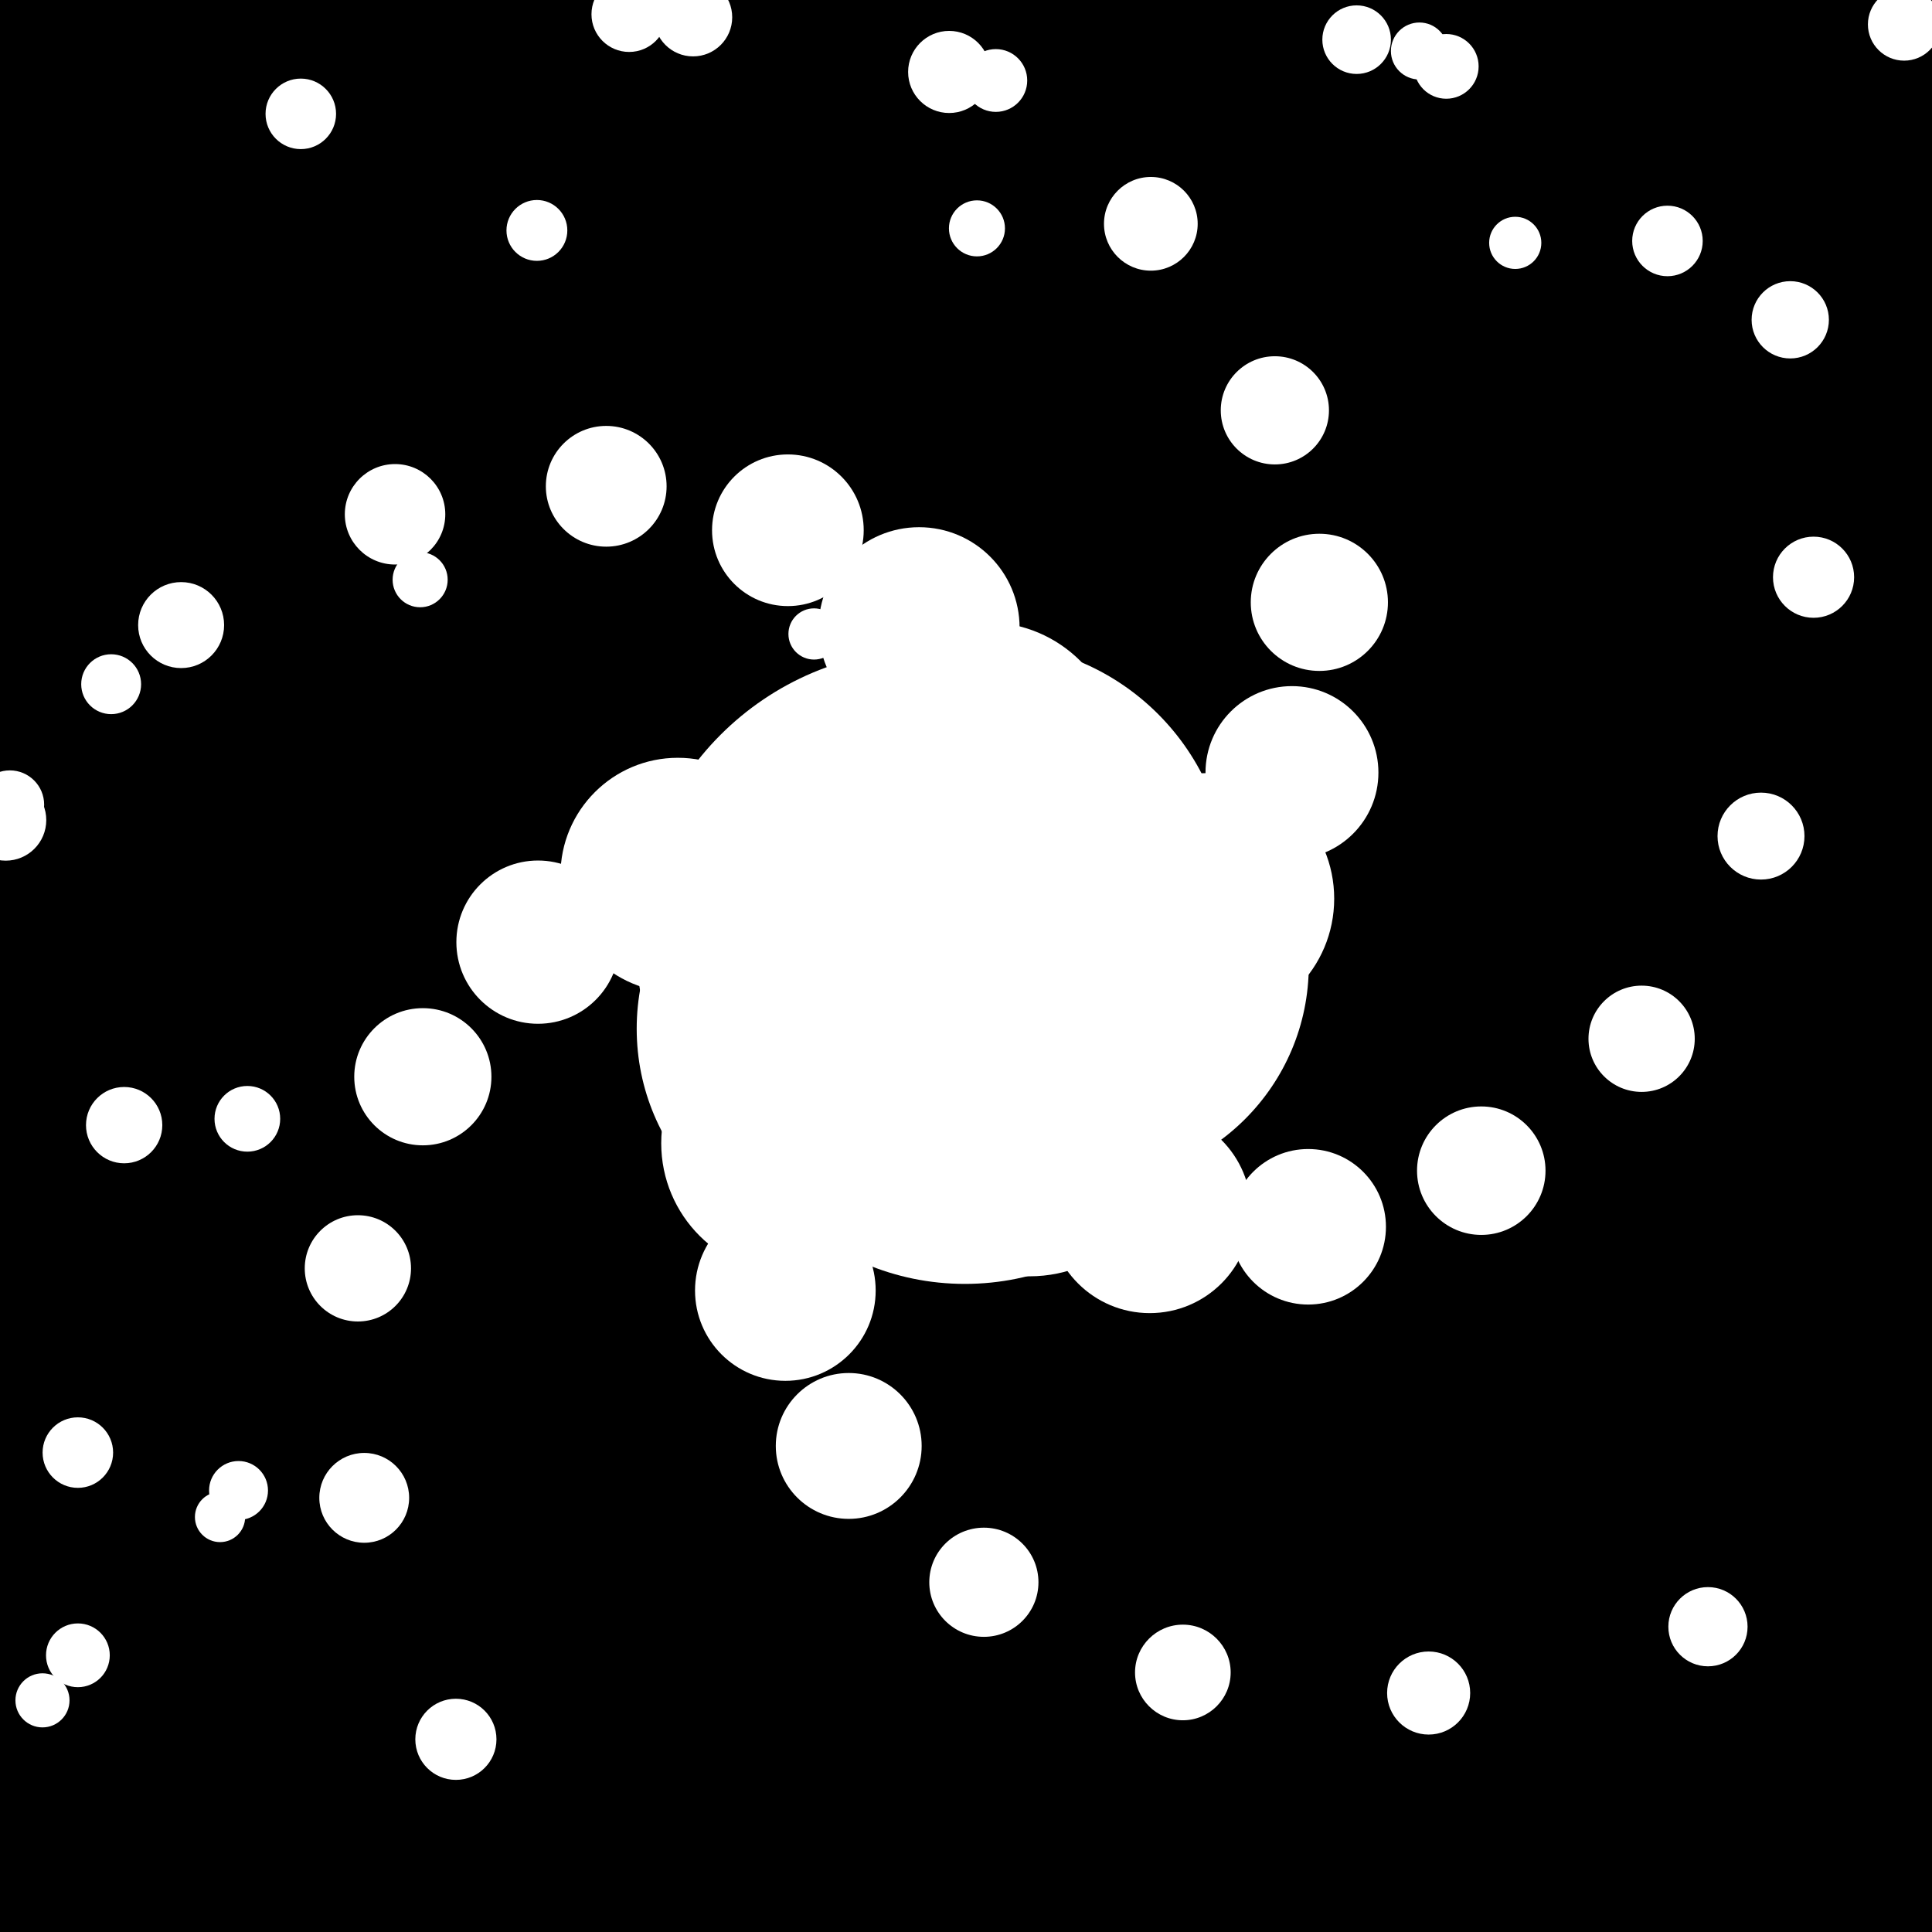
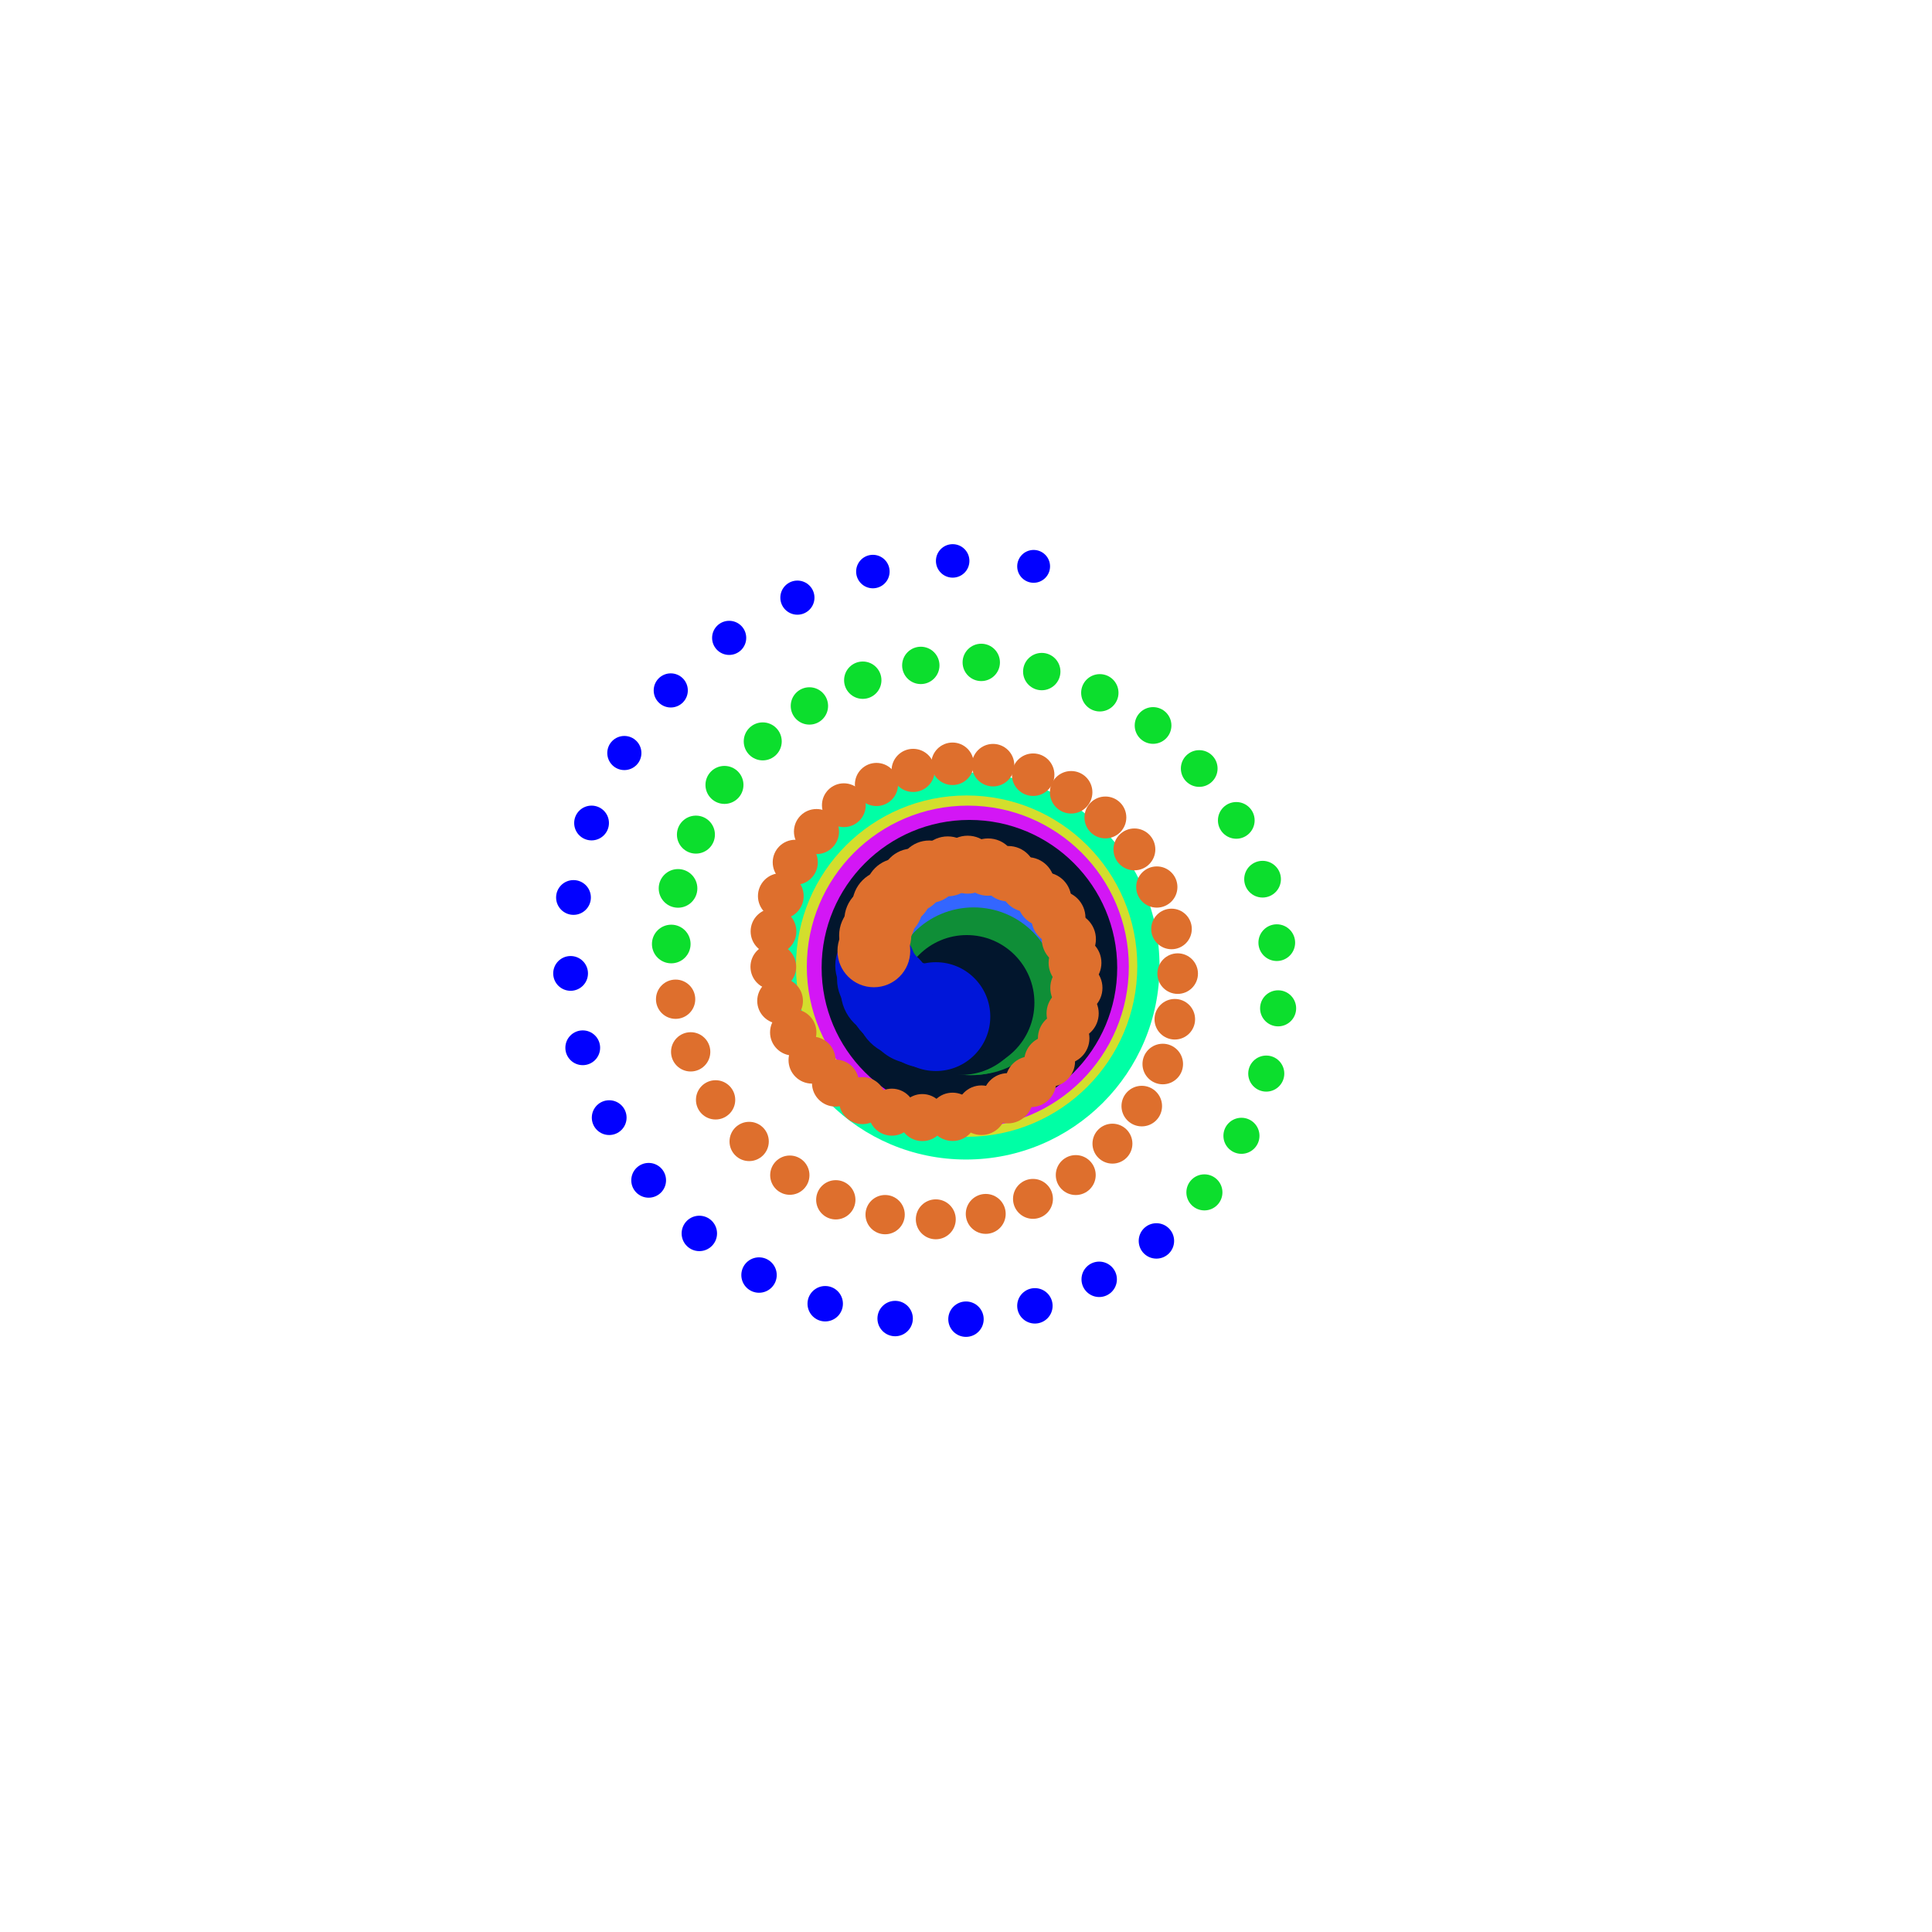
- <svg xmlns="http://www.w3.org/2000/svg" width="400" height="400" viewBox="0 0 400 400" version="1.1">
-   <rect x="0" y="0" width="400" height="400" style="fill:black;" />
-   <circle cx="191.609" cy="194.56" r="60" fill="rgb(255,255,255)" />
-   <circle cx="199.771" cy="212.819" r="53.0" fill="rgb(255,255,255)" />
-   <circle cx="204.398" cy="183.178" r="50.0" fill="rgb(255,255,255)" />
-   <circle cx="177.721" cy="212.982" r="45.9" fill="rgb(255,255,255)" />
-   <circle cx="225.969" cy="199.864" r="45.0" fill="rgb(255,255,255)" />
-   <circle cx="168.824" cy="181.575" r="30.3" fill="rgb(255,255,255)" />
-   <circle cx="213.157" cy="235.747" r="28.5" fill="rgb(255,255,255)" />
-   <circle cx="204.326" cy="156.236" r="27.4" fill="rgb(255,255,255)" />
-   <circle cx="163.999" cy="236.696" r="27.1" fill="rgb(255,255,255)" />
-   <circle cx="250.231" cy="186.059" r="26.0" fill="rgb(255,255,255)" />
-   <circle cx="140.339" cy="181.193" r="24.3" fill="rgb(255,255,255)" />
-   <circle cx="238.041" cy="250.866" r="21.0" fill="rgb(255,255,255)" />
-   <circle cx="190.293" cy="129.952" r="20.8" fill="rgb(255,255,255)" />
-   <circle cx="162.599" cy="267.186" r="18.7" fill="rgb(255,255,255)" />
-   <circle cx="267.486" cy="159.954" r="17.9" fill="rgb(255,255,255)" />
-   <circle cx="111.386" cy="195.062" r="16.9" fill="rgb(255,255,255)" />
-   <circle cx="270.845" cy="253.993" r="16.1" fill="rgb(255,255,255)" />
-   <circle cx="163.122" cy="109.785" r="15.7" fill="rgb(255,255,255)" />
-   <circle cx="175.72" cy="299.367" r="15.1" fill="rgb(255,255,255)" />
-   <circle cx="273.158" cy="124.708" r="14.2" fill="rgb(255,255,255)" />
-   <circle cx="87.544" cy="222.929" r="14.2" fill="rgb(255,255,255)" />
-   <circle cx="306.682" cy="242.376" r="13.3" fill="rgb(255,255,255)" />
-   <circle cx="125.512" cy="100.681" r="12.5" fill="rgb(255,255,255)" />
-   <circle cx="203.7" cy="327.588" r="11.3" fill="rgb(255,255,255)" />
-   <circle cx="263.947" cy="84.956" r="11.2" fill="rgb(255,255,255)" />
-   <circle cx="74.096" cy="262.599" r="11.0" fill="rgb(255,255,255)" />
-   <circle cx="339.879" cy="215.066" r="11.0" fill="rgb(255,255,255)" />
-   <circle cx="81.792" cy="106.48" r="10.4" fill="rgb(255,255,255)" />
-   <circle cx="244.897" cy="346.265" r="9.9" fill="rgb(255,255,255)" />
-   <circle cx="238.268" cy="46.338" r="9.7" fill="rgb(255,255,255)" />
-   <circle cx="75.41" cy="310.113" r="9.3" fill="rgb(255,255,255)" />
-   <circle cx="364.596" cy="173.104" r="9.0" fill="rgb(255,255,255)" />
-   <circle cx="37.5" cy="129.418" r="8.9" fill="rgb(255,255,255)" />
-   <circle cx="295.787" cy="350.523" r="8.6" fill="rgb(255,255,255)" />
-   <circle cx="196.516" cy="14.897" r="8.5" fill="rgb(255,255,255)" />
-   <circle cx="94.387" cy="360.106" r="8.4" fill="rgb(255,255,255)" />
-   <circle cx="375.479" cy="119.508" r="8.4" fill="rgb(255,255,255)" />
-   <circle cx="1.18" cy="169.791" r="8.4" fill="rgb(255,255,255)" />
-   <circle cx="353.615" cy="336.793" r="8.2" fill="rgb(255,255,255)" />
-   <circle cx="143.496" cy="3.575" r="8.1" fill="rgb(255,255,255)" />
-   <circle cx="134.412" cy="413.475" r="8.1" fill="rgb(255,255,255)" />
-   <circle cx="370.653" cy="66.214" r="8.0" fill="rgb(255,255,255)" />
-   <circle cx="25.705" cy="232.948" r="7.9" fill="rgb(255,255,255)" />
-   <circle cx="458.828" cy="310.434" r="7.9" fill="rgb(255,255,255)" />
-   <circle cx="130.259" cy="2.956" r="7.8" fill="rgb(255,255,255)" />
-   <circle cx="241.087" cy="449.406" r="7.7" fill="rgb(255,255,255)" />
-   <circle cx="394.231" cy="5.056" r="7.5" fill="rgb(255,255,255)" />
-   <circle cx="16.119" cy="300.744" r="7.3" fill="rgb(255,255,255)" />
-   <circle cx="504.204" cy="257.458" r="7.3" fill="rgb(255,255,255)" />
-   <circle cx="62.279" cy="23.572" r="7.3" fill="rgb(255,255,255)" />
-   <circle cx="310.718" cy="468.969" r="7.3" fill="rgb(255,255,255)" />
-   <circle cx="345.229" cy="49.885" r="7.3" fill="rgb(255,255,255)" />
-   <circle cx="28.019" cy="474.477" r="7.2" fill="rgb(255,255,255)" />
-   <circle cx="534.548" cy="287.316" r="7.1" fill="rgb(255,255,255)" />
-   <circle cx="2.041" cy="166.6" r="7.1" fill="rgb(255,255,255)" />
-   <circle cx="393.597" cy="566.955" r="7.1" fill="rgb(255,255,255)" />
-   <circle cx="280.877" cy="8.211" r="7.1" fill="rgb(255,255,255)" />
-   <circle cx="67.816" cy="547.66" r="7.0" fill="rgb(255,255,255)" />
-   <circle cx="548.203" cy="205.128" r="7.0" fill="rgb(255,255,255)" />
-   <circle cx="51.211" cy="231.638" r="6.8" fill="rgb(255,255,255)" />
-   <circle cx="577.207" cy="540.552" r="6.7" fill="rgb(255,255,255)" />
-   <circle cx="299.434" cy="13.742" r="6.7" fill="rgb(255,255,255)" />
-   <circle cx="229.853" cy="639.888" r="6.6" fill="rgb(255,255,255)" />
-   <circle cx="635.207" cy="144.622" r="6.6" fill="rgb(255,255,255)" />
-   <circle cx="16.127" cy="342.712" r="6.6" fill="rgb(255,255,255)" />
-   <circle cx="652.994" cy="515.918" r="6.6" fill="rgb(255,255,255)" />
-   <circle cx="206.175" cy="16.665" r="6.5" fill="rgb(255,255,255)" />
-   <circle cx="311.026" cy="688.533" r="6.5" fill="rgb(255,255,255)" />
-   <circle cx="592.64" cy="58.618" r="6.4" fill="rgb(255,255,255)" />
-   <circle cx="5.267" cy="439.397" r="6.3" fill="rgb(255,255,255)" />
-   <circle cx="715.267" cy="439.44" r="6.3" fill="rgb(255,255,255)" />
-   <circle cx="111.159" cy="47.708" r="6.3" fill="rgb(255,255,255)" />
-   <circle cx="409.019" cy="714.176" r="6.3" fill="rgb(255,255,255)" />
-   <circle cx="523.209" cy="16.96" r="6.3" fill="rgb(255,255,255)" />
-   <circle cx="22.972" cy="575.765" r="6.2" fill="rgb(255,255,255)" />
-   <circle cx="756.358" cy="376.405" r="6.2" fill="rgb(255,255,255)" />
-   <circle cx="23.014" cy="141.656" r="6.2" fill="rgb(255,255,255)" />
-   <circle cx="516.967" cy="745.321" r="6.2" fill="rgb(255,255,255)" />
-   <circle cx="429.808" cy="39.857" r="6.2" fill="rgb(255,255,255)" />
-   <circle cx="71.306" cy="755.032" r="6.1" fill="rgb(255,255,255)" />
-   <circle cx="769.809" cy="344.918" r="6.1" fill="rgb(255,255,255)" />
-   <circle cx="49.385" cy="308.59" r="6.1" fill="rgb(255,255,255)" />
-   <circle cx="725.127" cy="790.538" r="6.1" fill="rgb(255,255,255)" />
-   <circle cx="416.649" cy="9.23" r="6.1" fill="rgb(255,255,255)" />
-   <circle cx="248.457" cy="842.424" r="6.1" fill="rgb(255,255,255)" />
-   <circle cx="849.85" cy="227.666" r="6.1" fill="rgb(255,255,255)" />
-   <circle cx="1.041" cy="418.515" r="6.0" fill="rgb(255,255,255)" />
-   <circle cx="826.458" cy="723.617" r="6.0" fill="rgb(255,255,255)" />
-   <circle cx="293.872" cy="10.559" r="5.9" fill="rgb(255,255,255)" />
-   <circle cx="353.494" cy="908.582" r="5.9" fill="rgb(255,255,255)" />
-   <circle cx="796.882" cy="113.908" r="5.9" fill="rgb(255,255,255)" />
-   <circle cx="16.311" cy="544.16" r="5.8" fill="rgb(255,255,255)" />
-   <circle cx="942.665" cy="626.426" r="5.8" fill="rgb(255,255,255)" />
-   <circle cx="202.266" cy="47.281" r="5.8" fill="rgb(255,255,255)" />
-   <circle cx="511.704" cy="945.473" r="5.8" fill="rgb(255,255,255)" />
-   <circle cx="743.109" cy="13.78" r="5.8" fill="rgb(255,255,255)" />
-   <circle cx="34.781" cy="676.48" r="5.8" fill="rgb(255,255,255)" />
-   <circle cx="999.485" cy="504.013" r="5.7" fill="rgb(255,255,255)" />
-   <circle cx="86.986" cy="120.027" r="5.7" fill="rgb(255,255,255)" />
-   <circle cx="649.365" cy="946.906" r="5.7" fill="rgb(255,255,255)" />
-   <circle cx="627.109" cy="62.849" r="5.7" fill="rgb(255,255,255)" />
-   <circle cx="91.202" cy="930.722" r="5.7" fill="rgb(255,255,255)" />
-   <circle cx="1022.045" cy="489.778" r="5.6" fill="rgb(255,255,255)" />
-   <circle cx="8.794" cy="352.039" r="5.6" fill="rgb(255,255,255)" />
-   <circle cx="806.404" cy="1034.913" r="5.6" fill="rgb(255,255,255)" />
-   <circle cx="505.814" cy="18.426" r="5.6" fill="rgb(255,255,255)" />
-   <circle cx="202.203" cy="1044.447" r="5.5" fill="rgb(255,255,255)" />
-   <circle cx="1022.73" cy="342.211" r="5.5" fill="rgb(255,255,255)" />
-   <circle cx="57.694" cy="486.377" r="5.5" fill="rgb(255,255,255)" />
-   <circle cx="1051.713" cy="957.467" r="5.5" fill="rgb(255,255,255)" />
-   <circle cx="468.691" cy="12.912" r="5.5" fill="rgb(255,255,255)" />
-   <circle cx="443.808" cy="1132.635" r="5.5" fill="rgb(255,255,255)" />
-   <circle cx="1079.466" cy="198.376" r="5.5" fill="rgb(255,255,255)" />
-   <circle cx="28.629" cy="640.352" r="5.5" fill="rgb(255,255,255)" />
-   <circle cx="1160.644" cy="842.942" r="5.4" fill="rgb(255,255,255)" />
-   <circle cx="313.714" cy="50.282" r="5.4" fill="rgb(255,255,255)" />
-   <circle cx="595.534" cy="1185.833" r="5.4" fill="rgb(255,255,255)" />
-   <circle cx="980.09" cy="70.254" r="5.4" fill="rgb(255,255,255)" />
-   <circle cx="42.644" cy="803.258" r="5.4" fill="rgb(255,255,255)" />
-   <circle cx="1237.959" cy="697.323" r="5.4" fill="rgb(255,255,255)" />
-   <circle cx="168.535" cy="131.255" r="5.3" fill="rgb(255,255,255)" />
-   <circle cx="762.776" cy="1196.749" r="5.3" fill="rgb(255,255,255)" />
-   <circle cx="844.481" cy="30.534" r="5.3" fill="rgb(255,255,255)" />
-   <circle cx="102.271" cy="1023.874" r="5.3" fill="rgb(255,255,255)" />
-   <circle cx="1274.816" cy="590.703" r="5.2" fill="rgb(255,255,255)" />
-   <circle cx="45.557" cy="314.079" r="5.2" fill="rgb(255,255,255)" />
-   <circle cx="933.496" cy="1222.079" r="5.1" fill="rgb(255,255,255)" />
+ <svg xmlns="http://www.w3.org/2000/svg" width="600" height="600" viewBox="0 0 600 600" version="1.1">
+   <rect x="0" y="0" width="600" height="600" style="fill:white;" />
+   <circle cx="300.0" cy="300.0" r="60.1" fill="rgb(0,255,165)" />
+   <circle cx="300.196" cy="300.04" r="53.0" fill="rgb(211,222,45)" />
+   <circle cx="300.564" cy="300.195" r="50.0" fill="rgb(211,22,245)" />
+   <circle cx="301.06" cy="300.534" r="45.9" fill="rgb(2,22,45)" />
+   <circle cx="301.617" cy="301.108" r="45.0" fill="rgb(2,22,45)" />
+   <circle cx="302.157" cy="301.95" r="30.3" fill="rgb(51,102,255)" />
+   <circle cx="302.592" cy="303.068" r="28.5" fill="rgb(51,102,255)" />
+   <circle cx="302.83" cy="304.448" r="27.4" fill="rgb(51,102,255)" />
+   <circle cx="302.783" cy="306.047" r="27.1" fill="rgb(51,102,255)" />
+   <circle cx="302.374" cy="307.8" r="26.0" fill="rgb(15,142,55)" />
+   <circle cx="301.542" cy="309.619" r="24.3" fill="rgb(15,142,55)" />
+   <circle cx="300.247" cy="311.397" r="21.0" fill="rgb(2,22,45)" />
+   <circle cx="298.478" cy="313.018" r="20.8" fill="rgb(2,22,45)" />
+   <circle cx="296.25" cy="314.359" r="18.7" fill="rgb(2,22,45)" />
+   <circle cx="293.612" cy="315.297" r="17.9" fill="rgb(2,22,45)" />
+   <circle cx="290.642" cy="315.72" r="16.9" fill="rgb(0,22,217)" />
+   <circle cx="287.447" cy="315.533" r="16.1" fill="rgb(0,22,217)" />
+   <circle cx="284.16" cy="314.664" r="15.7" fill="rgb(0,22,217)" />
+   <circle cx="280.932" cy="313.071" r="15.1" fill="rgb(0,22,217)" />
+   <circle cx="277.926" cy="310.746" r="14.2" fill="rgb(0,22,217)" />
+   <circle cx="275.311" cy="307.719" r="14.2" fill="rgb(0,22,217)" />
+   <circle cx="273.252" cy="304.058" r="13.3" fill="rgb(0,22,217)" />
+   <circle cx="271.9" cy="299.871" r="12.5" fill="rgb(0,22,217)" />
+   <circle cx="271.384" cy="295.3" r="11.3" fill="rgb(222,111,45)" />
+   <circle cx="271.804" cy="290.519" r="11.2" fill="rgb(222,111,45)" />
+   <circle cx="273.222" cy="285.724" r="11.0" fill="rgb(222,111,45)" />
+   <circle cx="275.659" cy="281.13" r="11.0" fill="rgb(222,111,45)" />
+   <circle cx="279.086" cy="276.957" r="10.4" fill="rgb(222,111,45)" />
+   <circle cx="283.429" cy="273.422" r="9.9" fill="rgb(222,111,45)" />
+   <circle cx="288.565" cy="270.727" r="9.7" fill="rgb(222,111,45)" />
+   <circle cx="294.326" cy="269.051" r="9.3" fill="rgb(222,111,45)" />
+   <circle cx="300.505" cy="268.536" r="9.0" fill="rgb(222,111,45)" />
+   <circle cx="306.861" cy="269.282" r="8.9" fill="rgb(222,111,45)" />
+   <circle cx="313.133" cy="271.338" r="8.6" fill="rgb(222,111,45)" />
+   <circle cx="319.045" cy="274.698" r="8.5" fill="rgb(222,111,45)" />
+   <circle cx="324.322" cy="279.297" r="8.4" fill="rgb(222,111,45)" />
+   <circle cx="328.702" cy="285.011" r="8.4" fill="rgb(222,111,45)" />
+   <circle cx="331.947" cy="291.661" r="8.4" fill="rgb(222,111,45)" />
+   <circle cx="333.857" cy="299.018" r="8.2" fill="rgb(222,111,45)" />
+   <circle cx="334.278" cy="306.806" r="8.1" fill="rgb(222,111,45)" />
+   <circle cx="333.114" cy="314.721" r="8.1" fill="rgb(222,111,45)" />
+   <circle cx="330.333" cy="322.435" r="8.0" fill="rgb(222,111,45)" />
+   <circle cx="325.971" cy="329.614" r="7.9" fill="rgb(222,111,45)" />
+   <circle cx="320.134" cy="335.93" r="7.9" fill="rgb(222,111,45)" />
+   <circle cx="312.996" cy="341.077" r="7.8" fill="rgb(222,111,45)" />
+   <circle cx="304.796" cy="344.786" r="7.7" fill="rgb(222,111,45)" />
+   <circle cx="295.827" cy="346.837" r="7.5" fill="rgb(222,111,45)" />
+   <circle cx="286.43" cy="347.07" r="7.3" fill="rgb(222,111,45)" />
+   <circle cx="276.977" cy="345.396" r="7.3" fill="rgb(222,111,45)" />
+   <circle cx="267.859" cy="341.805" r="7.3" fill="rgb(222,111,45)" />
+   <circle cx="259.468" cy="336.364" r="7.3" fill="rgb(222,111,45)" />
+   <circle cx="252.183" cy="329.226" r="7.3" fill="rgb(222,111,45)" />
+   <circle cx="246.349" cy="320.616" r="7.2" fill="rgb(222,111,45)" />
+   <circle cx="242.264" cy="310.835" r="7.1" fill="rgb(222,111,45)" />
+   <circle cx="240.165" cy="300.241" r="7.1" fill="rgb(222,111,45)" />
+   <circle cx="240.214" cy="289.241" r="7.1" fill="rgb(222,111,45)" />
+   <circle cx="242.487" cy="278.274" r="7.1" fill="rgb(222,111,45)" />
+   <circle cx="246.973" cy="267.794" r="7.0" fill="rgb(222,111,45)" />
+   <circle cx="253.565" cy="258.249" r="7.0" fill="rgb(222,111,45)" />
+   <circle cx="262.066" cy="250.065" r="6.8" fill="rgb(222,111,45)" />
+   <circle cx="272.192" cy="243.626" r="6.7" fill="rgb(222,111,45)" />
+   <circle cx="283.583" cy="239.256" r="6.7" fill="rgb(222,111,45)" />
+   <circle cx="295.812" cy="237.202" r="6.6" fill="rgb(222,111,45)" />
+   <circle cx="308.404" cy="237.626" r="6.6" fill="rgb(222,111,45)" />
+   <circle cx="320.857" cy="240.589" r="6.6" fill="rgb(222,111,45)" />
+   <circle cx="332.654" cy="246.051" r="6.6" fill="rgb(222,111,45)" />
+   <circle cx="343.291" cy="253.867" r="6.5" fill="rgb(222,111,45)" />
+   <circle cx="352.299" cy="263.787" r="6.5" fill="rgb(222,111,45)" />
+   <circle cx="359.258" cy="275.472" r="6.4" fill="rgb(222,111,45)" />
+   <circle cx="363.823" cy="288.495" r="6.3" fill="rgb(222,111,45)" />
+   <circle cx="365.738" cy="302.363" r="6.3" fill="rgb(222,111,45)" />
+   <circle cx="364.846" cy="316.535" r="6.3" fill="rgb(222,111,45)" />
+   <circle cx="361.105" cy="330.441" r="6.3" fill="rgb(222,111,45)" />
+   <circle cx="354.586" cy="343.505" r="6.3" fill="rgb(222,111,45)" />
+   <circle cx="345.479" cy="355.171" r="6.2" fill="rgb(222,111,45)" />
+   <circle cx="334.084" cy="364.925" r="6.2" fill="rgb(222,111,45)" />
+   <circle cx="320.803" cy="372.319" r="6.2" fill="rgb(222,111,45)" />
+   <circle cx="306.128" cy="376.987" r="6.2" fill="rgb(222,111,45)" />
+   <circle cx="290.619" cy="378.668" r="6.2" fill="rgb(222,111,45)" />
+   <circle cx="274.886" cy="377.216" r="6.1" fill="rgb(222,111,45)" />
+   <circle cx="259.563" cy="372.61" r="6.1" fill="rgb(222,111,45)" />
+   <circle cx="245.285" cy="364.957" r="6.1" fill="rgb(222,111,45)" />
+   <circle cx="232.658" cy="354.492" r="6.1" fill="rgb(222,111,45)" />
+   <circle cx="222.235" cy="341.571" r="6.1" fill="rgb(222,111,45)" />
+   <circle cx="214.496" cy="326.66" r="6.1" fill="rgb(222,111,45)" />
+   <circle cx="209.818" cy="310.317" r="6.1" fill="rgb(222,111,45)" />
+   <circle cx="208.465" cy="293.17" r="6.0" fill="rgb(12,222,45)" />
+   <circle cx="210.569" cy="275.898" r="6.0" fill="rgb(12,222,45)" />
+   <circle cx="216.126" cy="259.198" r="5.9" fill="rgb(12,222,45)" />
+   <circle cx="224.99" cy="243.762" r="5.9" fill="rgb(12,222,45)" />
+   <circle cx="236.875" cy="230.244" r="5.9" fill="rgb(12,222,45)" />
+   <circle cx="251.369" cy="219.236" r="5.8" fill="rgb(12,222,45)" />
+   <circle cx="267.94" cy="211.24" r="5.8" fill="rgb(12,222,45)" />
+   <circle cx="285.964" cy="206.646" r="5.8" fill="rgb(12,222,45)" />
+   <circle cx="304.741" cy="205.715" r="5.8" fill="rgb(12,222,45)" />
+   <circle cx="323.527" cy="208.563" r="5.8" fill="rgb(12,222,45)" />
+   <circle cx="341.56" cy="215.154" r="5.8" fill="rgb(12,222,45)" />
+   <circle cx="358.094" cy="225.302" r="5.7" fill="rgb(12,222,45)" />
+   <circle cx="372.429" cy="238.668" r="5.7" fill="rgb(12,222,45)" />
+   <circle cx="383.939" cy="254.779" r="5.7" fill="rgb(12,222,45)" />
+   <circle cx="392.101" cy="273.038" r="5.7" fill="rgb(12,222,45)" />
+   <circle cx="396.516" cy="292.75" r="5.7" fill="rgb(12,222,45)" />
+   <circle cx="396.931" cy="313.145" r="5.6" fill="rgb(12,222,45)" />
+   <circle cx="393.25" cy="333.414" r="5.6" fill="rgb(12,222,45)" />
+   <circle cx="385.542" cy="352.733" r="5.6" fill="rgb(12,222,45)" />
+   <circle cx="374.039" cy="370.303" r="5.6" fill="rgb(12,222,45)" />
+   <circle cx="359.135" cy="385.379" r="5.5" fill="rgb(2,1,255)" />
+   <circle cx="341.366" cy="397.305" r="5.5" fill="rgb(2,1,255)" />
+   <circle cx="321.398" cy="405.54" r="5.5" fill="rgb(2,1,255)" />
+   <circle cx="299.995" cy="409.682" r="5.5" fill="rgb(2,1,255)" />
+   <circle cx="277.995" cy="409.487" r="5.5" fill="rgb(2,1,255)" />
+   <circle cx="256.278" cy="404.884" r="5.5" fill="rgb(2,1,255)" />
+   <circle cx="235.724" cy="395.978" r="5.5" fill="rgb(2,1,255)" />
+   <circle cx="217.185" cy="383.052" r="5.5" fill="rgb(2,1,255)" />
+   <circle cx="201.446" cy="366.556" r="5.4" fill="rgb(2,1,255)" />
+   <circle cx="189.191" cy="347.093" r="5.4" fill="rgb(2,1,255)" />
+   <circle cx="180.977" cy="325.396" r="5.4" fill="rgb(2,1,255)" />
+   <circle cx="177.204" cy="302.302" r="5.4" fill="rgb(2,1,255)" />
+   <circle cx="178.102" cy="278.719" r="5.4" fill="rgb(2,1,255)" />
+   <circle cx="183.715" cy="255.591" r="5.4" fill="rgb(2,1,255)" />
+   <circle cx="193.896" cy="233.857" r="5.3" fill="rgb(2,1,255)" />
+   <circle cx="208.311" cy="214.418" r="5.3" fill="rgb(2,1,255)" />
+   <circle cx="226.449" cy="198.097" r="5.3" fill="rgb(2,1,255)" />
+   <circle cx="247.64" cy="185.603" r="5.3" fill="rgb(2,1,255)" />
+   <circle cx="271.08" cy="177.503" r="5.2" fill="rgb(2,1,255)" />
+   <circle cx="295.86" cy="174.195" r="5.2" fill="rgb(2,1,255)" />
+   <circle cx="321.003" cy="175.889" r="5.1" fill="rgb(2,1,255)" />
</svg>
